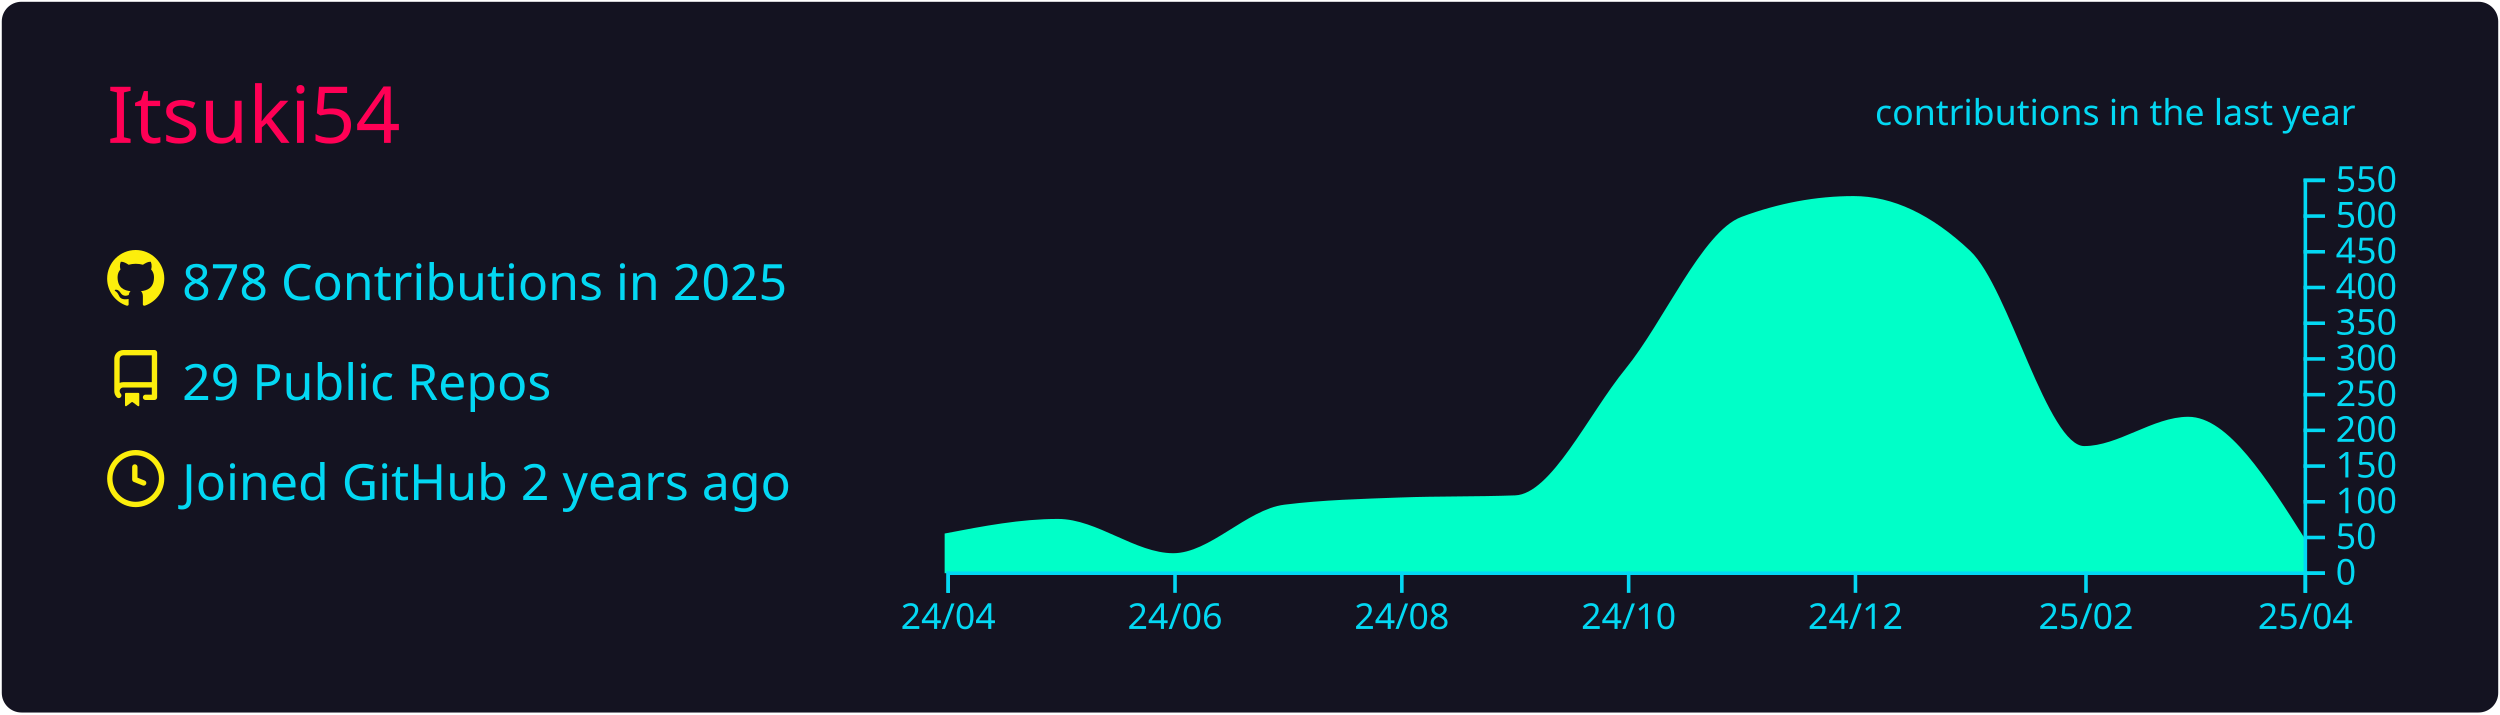
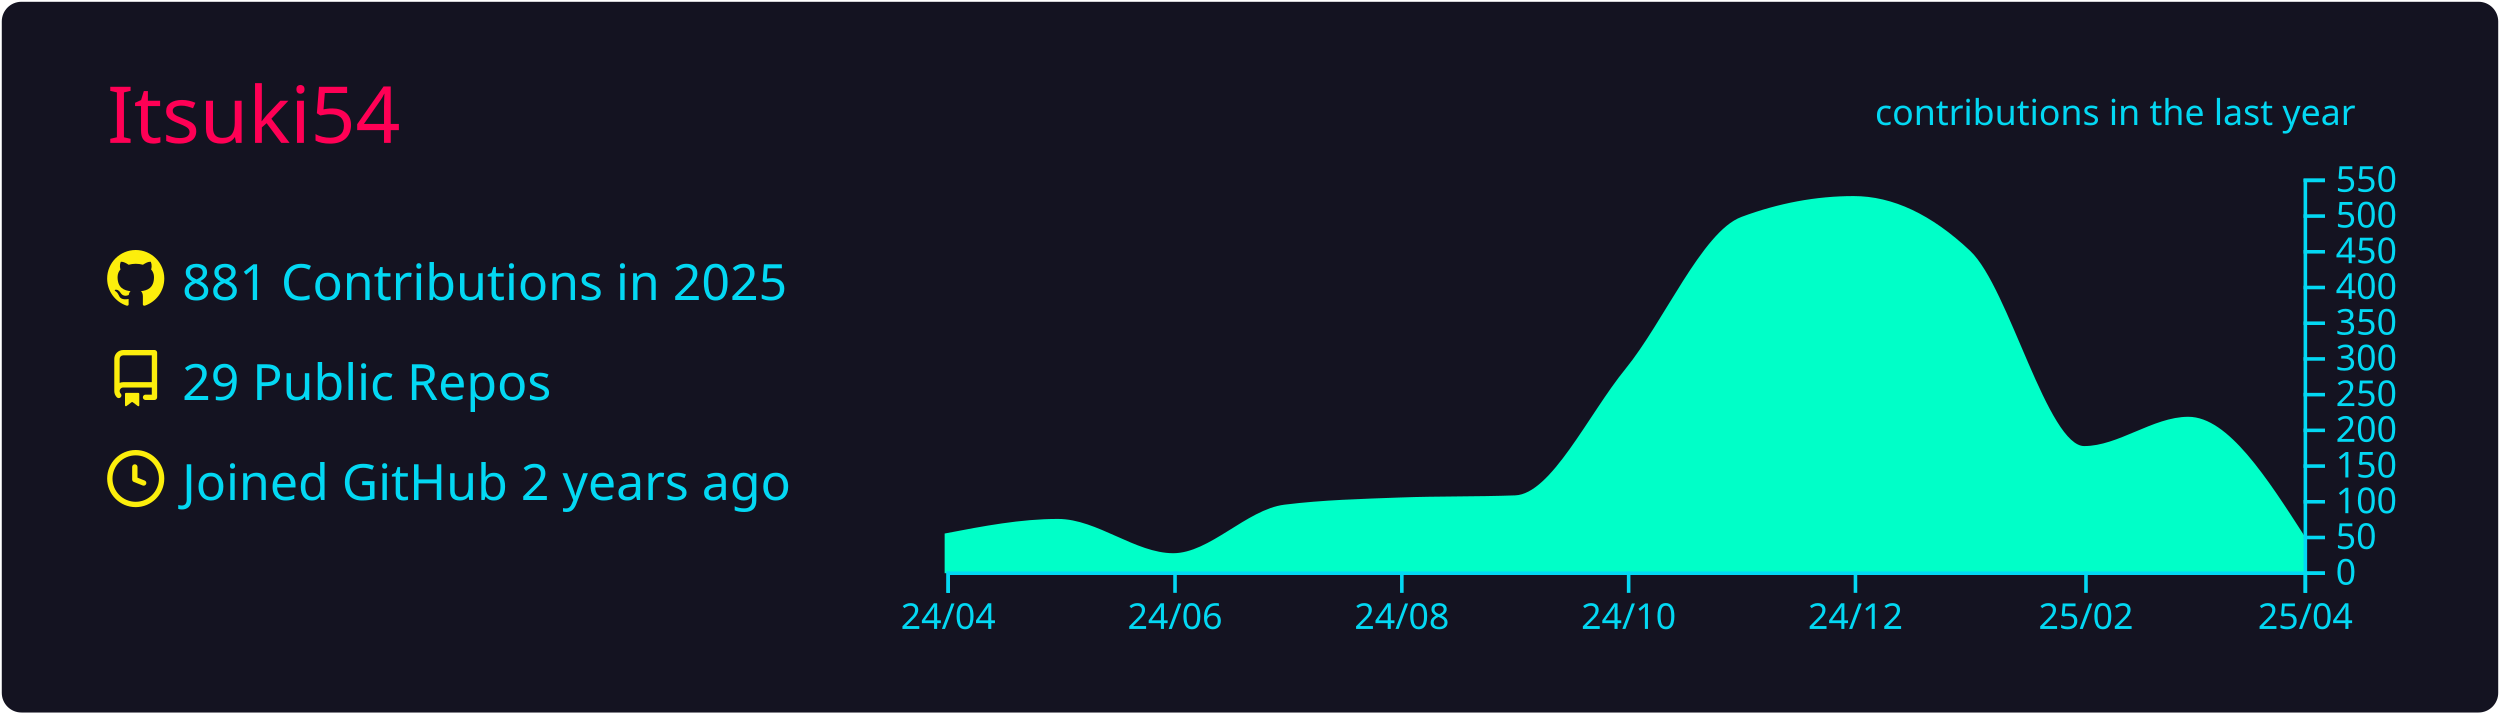
<svg xmlns="http://www.w3.org/2000/svg" width="700" height="200" viewBox="0 0 700 200">
  <style>* {
          font-family: 'Segoe UI', Ubuntu, "Helvetica Neue", Sans-Serif
        }</style>
  <rect x="1" y="1" rx="5" ry="5" height="99%" width="99.714%" stroke="#141321" stroke-width="1" fill="#141321" stroke-opacity="1" />
  <text x="30" y="40" style="font-size: 22px; fill: #ff0055;">Itsuki54</text>
  <g transform="translate(0,40)">
    <g transform="translate(30,30)">
      <g transform="translate(0,0)" width="14" height="14" fill="#fcee0c">
        <path fill-rule="evenodd" d="M8 0C3.58 0 0 3.58 0 8c0 3.54 2.29 6.53 5.47 7.59.4.07.55-.17.55-.38 0-.19-.01-.82-.01-1.49-2.01.37-2.53-.49-2.69-.94-.09-.23-.48-.94-.82-1.13-.28-.15-.68-.52-.01-.53.63-.01 1.08.58 1.23.82.72 1.21 1.87.87 2.33.66.07-.52.28-.87.51-1.07-1.78-.2-3.64-.89-3.64-3.95 0-.87.31-1.59.82-2.15-.08-.2-.36-1.02.08-2.12 0 0 .67-.21 2.2.82.64-.18 1.32-.27 2-.27.68 0 1.36.09 2 .27 1.53-1.04 2.2-.82 2.2-.82.44 1.1.16 1.92.08 2.12.51.56.82 1.27.82 2.15 0 3.07-1.87 3.75-3.65 3.95.29.25.54.73.54 1.48 0 1.07-.01 1.93-.01 2.2 0 .21.15.46.55.38A8.013 8.013 0 0016 8c0-4.42-3.58-8-8-8z" />
      </g>
      <g transform="translate(0,28)" width="14" height="14" fill="#fcee0c">
        <path fill-rule="evenodd" d="M2 2.5A2.5 2.5 0 014.5 0h8.75a.75.75 0 01.75.75v12.5a.75.75 0 01-.75.75h-2.5a.75.75 0 110-1.5h1.75v-2h-8a1 1 0 00-.714 1.7.75.75 0 01-1.072 1.05A2.495 2.495 0 012 11.5v-9zm10.5-1V9h-8c-.356 0-.694.074-1 .208V2.5a1 1 0 011-1h8zM5 12.25v3.25a.25.25 0 00.4.2l1.45-1.087a.25.25 0 01.3 0L8.6 15.7a.25.25 0 00.4-.2v-3.25a.25.25 0 00-.25-.25h-3.5a.25.25 0 00-.25.25z" />
      </g>
      <g transform="translate(0,56)" width="14" height="14" fill="#fcee0c">
        <path fill-rule="evenodd" d="M1.5 8a6.5 6.5 0 1113 0 6.5 6.5 0 01-13 0zM8 0a8 8 0 100 16A8 8 0 008 0zm.5 4.75a.75.75 0 00-1.5 0v3.5a.75.75 0 00.471.696l2.5 1a.75.75 0 00.557-1.392L8.5 7.742V4.75z" />
      </g>
-       <text x="21" y="14" style="fill: #03d8f3; font-size: 14px;">878 Contributions in 2025</text>
+       <text x="21" y="14" style="fill: #03d8f3; font-size: 14px;">881 Contributions in 2025</text>
      <text x="21" y="42" style="fill: #03d8f3; font-size: 14px;">29 Public Repos</text>
      <text x="21" y="70" style="fill: #03d8f3; font-size: 14px;">Joined GitHub 2 years ago</text>
    </g>
    <g color="#00ffc8" transform="translate(295,10)">
-       <path transform="translate(-30,0)" stroke="#00ffc8" fill="#00ffc8" opacity="1" d="M0,99.8C10.411,97.8,20.822,95.8,31.233,95.8C41.991,95.8,52.749,105.4,63.507,105.4C73.918,105.4,84.329,93.09,94.74,91.8C105.498,90.467,116.256,90.2,127.014,89.8C137.772,89.4,148.53,89.6,159.288,89.2C169.699,88.813,180.11,66.357,190.521,53.6C201.279,40.418,212.037,15.196,222.795,11.2C233.205,7.333,243.616,5.4,254.027,5.4C264.785,5.4,275.543,10.467,286.301,20.6C297.059,30.733,307.817,75.4,318.575,75.4C328.292,75.4,338.009,67.2,347.726,67.2C358.484,67.2,369.242,84.2,380,101.2L380,110C369.242,110,358.484,110,347.726,110C338.009,110,328.292,110,318.575,110C307.817,110,297.059,110,286.301,110C275.543,110,264.785,110,254.027,110C243.616,110,233.205,110,222.795,110C212.037,110,201.279,110,190.521,110C180.11,110,169.699,110,159.288,110C148.53,110,137.772,110,127.014,110C116.256,110,105.498,110,94.74,110C84.329,110,73.918,110,63.507,110C52.749,110,41.991,110,31.233,110C20.822,110,10.411,110,0,110Z" />
+       <path transform="translate(-30,0)" stroke="#00ffc8" fill="#00ffc8" opacity="1" d="M0,99.8C10.411,97.8,20.822,95.8,31.233,95.8C41.991,95.8,52.749,105.4,63.507,105.4C73.918,105.4,84.329,93.09,94.74,91.8C105.498,90.467,116.256,90.2,127.014,89.8C137.772,89.4,148.53,89.6,159.288,89.2C169.699,88.813,180.11,66.357,190.521,53.6C201.279,40.418,212.037,15.196,222.795,11.2C233.205,7.333,243.616,5.4,254.027,5.4C264.785,5.4,275.543,10.467,286.301,20.6C297.059,30.733,307.817,75.4,318.575,75.4C328.292,75.4,338.009,67.2,347.726,67.2C358.484,67.2,369.242,83.9,380,100.6L380,110C369.242,110,358.484,110,347.726,110C338.009,110,328.292,110,318.575,110C307.817,110,297.059,110,286.301,110C275.543,110,264.785,110,254.027,110C243.616,110,233.205,110,222.795,110C212.037,110,201.279,110,190.521,110C180.11,110,169.699,110,159.288,110C148.53,110,137.772,110,127.014,110C116.256,110,105.498,110,94.74,110C84.329,110,73.918,110,63.507,110C52.749,110,41.991,110,31.233,110C20.822,110,10.411,110,0,110Z" />
      <g color="#03d8f3" transform="translate(-30,110)" fill="none" font-size="10" font-family="sans-serif" text-anchor="middle">
        <path class="domain" stroke="currentColor" d="M0.5,6V0.5H380.5V6" />
        <g class="tick" opacity="1" transform="translate(0.5,0)">
          <line stroke="currentColor" y2="6" />
          <text fill="currentColor" y="9" dy="0.71em">24/04</text>
        </g>
        <g class="tick" opacity="1" transform="translate(64.00685,0)">
          <line stroke="currentColor" y2="6" />
          <text fill="currentColor" y="9" dy="0.71em">24/06</text>
        </g>
        <g class="tick" opacity="1" transform="translate(127.5137,0)">
          <line stroke="currentColor" y2="6" />
          <text fill="currentColor" y="9" dy="0.71em">24/08</text>
        </g>
        <g class="tick" opacity="1" transform="translate(191.0205,0)">
          <line stroke="currentColor" y2="6" />
          <text fill="currentColor" y="9" dy="0.71em">24/10</text>
        </g>
        <g class="tick" opacity="1" transform="translate(254.5274,0)">
          <line stroke="currentColor" y2="6" />
          <text fill="currentColor" y="9" dy="0.71em">24/12</text>
        </g>
        <g class="tick" opacity="1" transform="translate(319.0753,0)">
          <line stroke="currentColor" y2="6" />
          <text fill="currentColor" y="9" dy="0.71em">25/02</text>
        </g>
        <g class="tick" opacity="1" transform="translate(380.5,0)">
          <line stroke="currentColor" y2="6" />
          <text fill="currentColor" y="9" dy="0.71em">25/04</text>
        </g>
      </g>
      <g color="#03d8f3" transform="translate(350,0)" fill="none" font-size="10" font-family="sans-serif" text-anchor="start">
        <path class="domain" stroke="currentColor" d="M6,110.5H0.5V0.5H6" />
        <g class="tick" opacity="1" transform="translate(0,110.5)">
          <line stroke="currentColor" x2="6" />
          <text fill="currentColor" x="9" dy="0.32em">0</text>
        </g>
        <g class="tick" opacity="1" transform="translate(0,100.5)">
          <line stroke="currentColor" x2="6" />
          <text fill="currentColor" x="9" dy="0.32em">50</text>
        </g>
        <g class="tick" opacity="1" transform="translate(0,90.5)">
          <line stroke="currentColor" x2="6" />
          <text fill="currentColor" x="9" dy="0.32em">100</text>
        </g>
        <g class="tick" opacity="1" transform="translate(0,80.5)">
          <line stroke="currentColor" x2="6" />
          <text fill="currentColor" x="9" dy="0.32em">150</text>
        </g>
        <g class="tick" opacity="1" transform="translate(0,70.5)">
          <line stroke="currentColor" x2="6" />
          <text fill="currentColor" x="9" dy="0.32em">200</text>
        </g>
        <g class="tick" opacity="1" transform="translate(0,60.5)">
          <line stroke="currentColor" x2="6" />
          <text fill="currentColor" x="9" dy="0.32em">250</text>
        </g>
        <g class="tick" opacity="1" transform="translate(0,50.5)">
          <line stroke="currentColor" x2="6" />
          <text fill="currentColor" x="9" dy="0.32em">300</text>
        </g>
        <g class="tick" opacity="1" transform="translate(0,40.5)">
          <line stroke="currentColor" x2="6" />
          <text fill="currentColor" x="9" dy="0.32em">350</text>
        </g>
        <g class="tick" opacity="1" transform="translate(0,30.5)">
          <line stroke="currentColor" x2="6" />
          <text fill="currentColor" x="9" dy="0.32em">400</text>
        </g>
        <g class="tick" opacity="1" transform="translate(0,20.5)">
          <line stroke="currentColor" x2="6" />
          <text fill="currentColor" x="9" dy="0.32em">450</text>
        </g>
        <g class="tick" opacity="1" transform="translate(0,10.5)">
          <line stroke="currentColor" x2="6" />
          <text fill="currentColor" x="9" dy="0.32em">500</text>
        </g>
        <g class="tick" opacity="1" transform="translate(0,0.5)">
          <line stroke="currentColor" x2="6" />
          <text fill="currentColor" x="9" dy="0.32em">550</text>
        </g>
      </g>
      <g>
        <text y="-15" x="230" style="fill: #03d8f3; font-size: 10px;">contributions in the last year</text>
      </g>
    </g>
  </g>
</svg>
